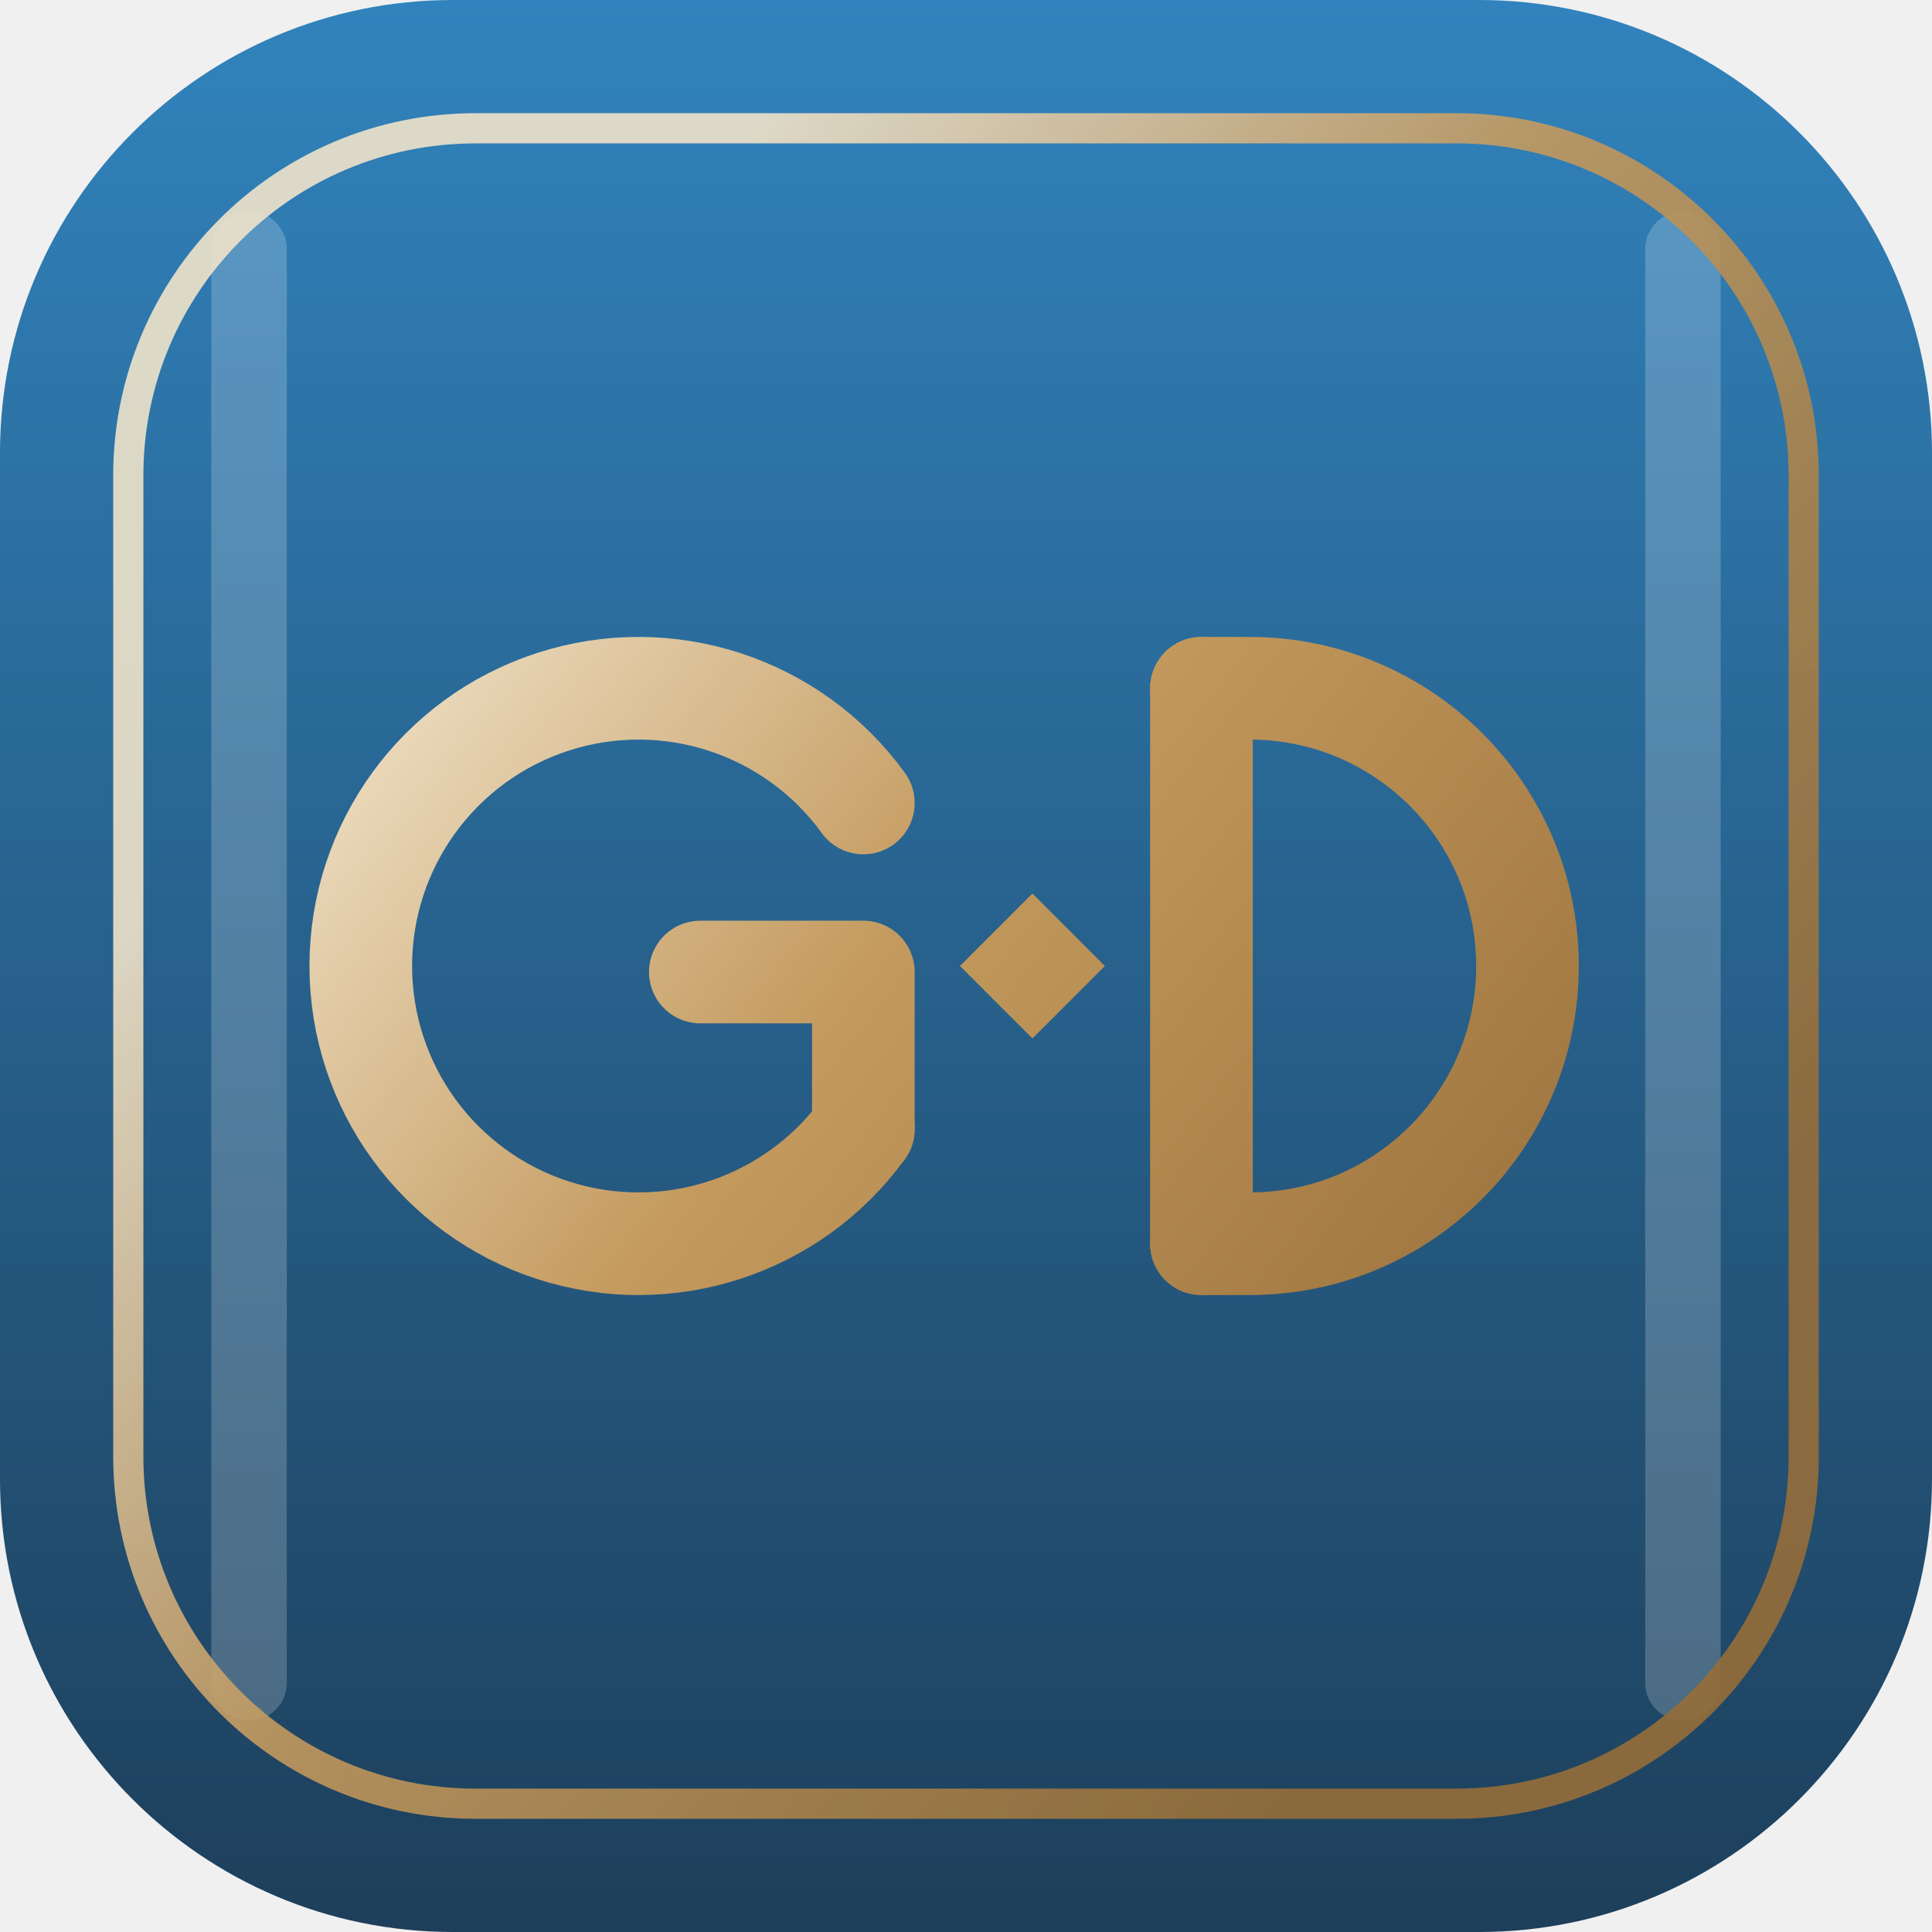
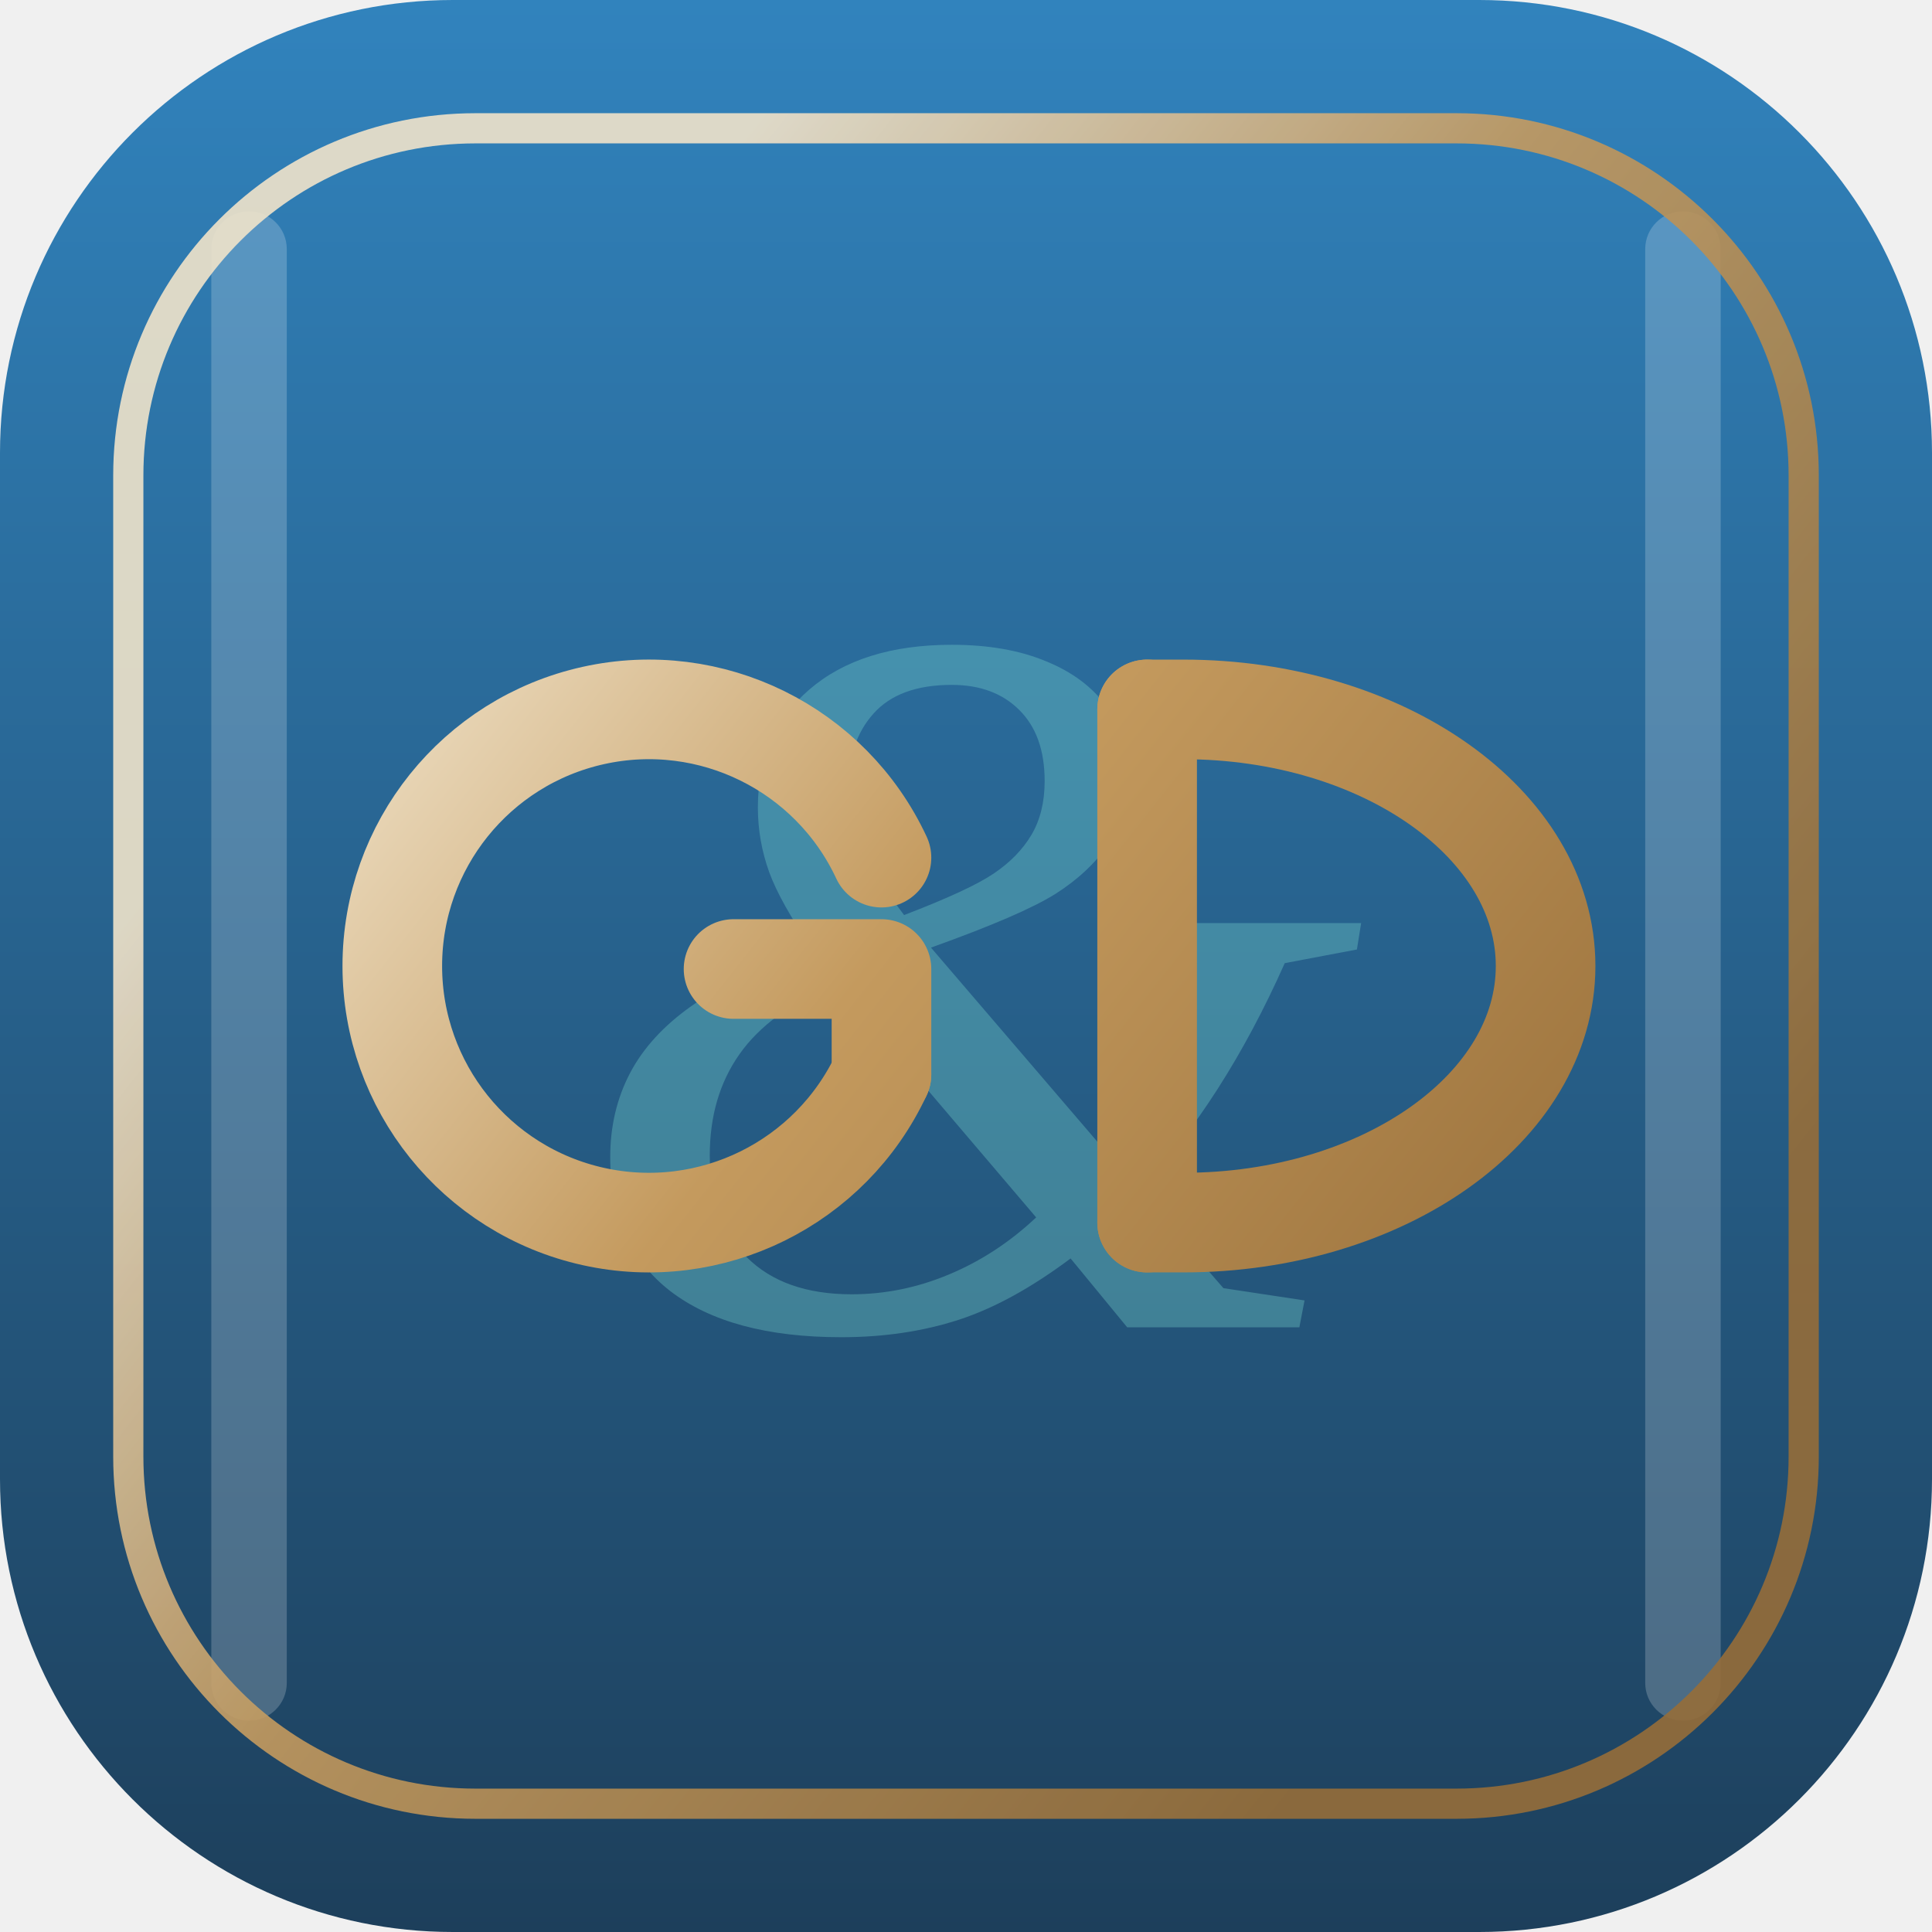
<svg xmlns="http://www.w3.org/2000/svg" viewBox="0 0 64 64" width="64" height="64" role="img" aria-label="G&amp;D">
  <defs>
    <linearGradient id="gd-tile" gradientUnits="userSpaceOnUse" x1="32" y1="0" x2="32" y2="64">
      <stop offset="0" stop-color="#3183bd" />
      <stop offset="1" stop-color="#1d3f5b" />
    </linearGradient>
    <linearGradient id="gd-gold" gradientUnits="userSpaceOnUse" x1="14" y1="18" x2="52" y2="48">
      <stop offset="0" stop-color="#f0e3ca" />
      <stop offset="0.42" stop-color="#c49a5e" />
      <stop offset="1" stop-color="#966d38" />
    </linearGradient>
  </defs>
  <rect x="0" y="0" width="64" height="64" rx="15" fill="url(#gd-tile)" />
  <rect x="7" y="7" width="2.5" height="50" rx="1.25" fill="#ffffff" opacity="0.20" />
  <rect x="54.5" y="7" width="2.5" height="50" rx="1.25" fill="#ffffff" opacity="0.20" />
  <rect x="4.25" y="4.25" width="55.5" height="55.5" rx="11.5" fill="none" stroke="url(#gd-gold)" stroke-width="1" opacity="0.9" />
-   <g fill="none" stroke="url(#gd-gold)" stroke-width="3.4" stroke-linecap="round" stroke-linejoin="round">
-     <path d="M28.6 26.6 A9.2 9.2 0 1 0 28.6 37.4" />
-     <path d="M28.6 37.4 V32.2 H23.2" />
-     <path d="M39.8 22.8 V41.2" />
-     <path d="M39.8 22.8 H41.4 A9.2 9.2 0 0 1 41.4 41.2 H39.8" />
+   <text x="32" y="32.5" text-anchor="middle" dominant-baseline="central" font-family="Georgia, 'Times New Roman', 'Iowan Old Style', serif" font-size="34" font-style="italic" fill="#7fe0d2" opacity="0.32">&amp;</text>
+   <g fill="none" stroke="url(#gd-gold)" stroke-width="3.3" stroke-linecap="round" stroke-linejoin="round">
+     <g id="mark-g">
+       <path d="M29.2 28.41 A8.5 8.5 0 1 0 29.2 35.59" />
+       <path d="M29.2 35.59 V32.1 H24.3" />
+     </g>
+     <g id="mark-d">
+       <path d="M38 23.5 V40.5" />
+       <path d="M38 23.5 H39.2 A12 8.5 0 0 1 39.2 40.5 H38" />
+     </g>
  </g>
-   <path d="M34.2 29.6 L36.6 32 L34.2 34.4 L31.8 32 Z" fill="url(#gd-gold)" />
</svg>
